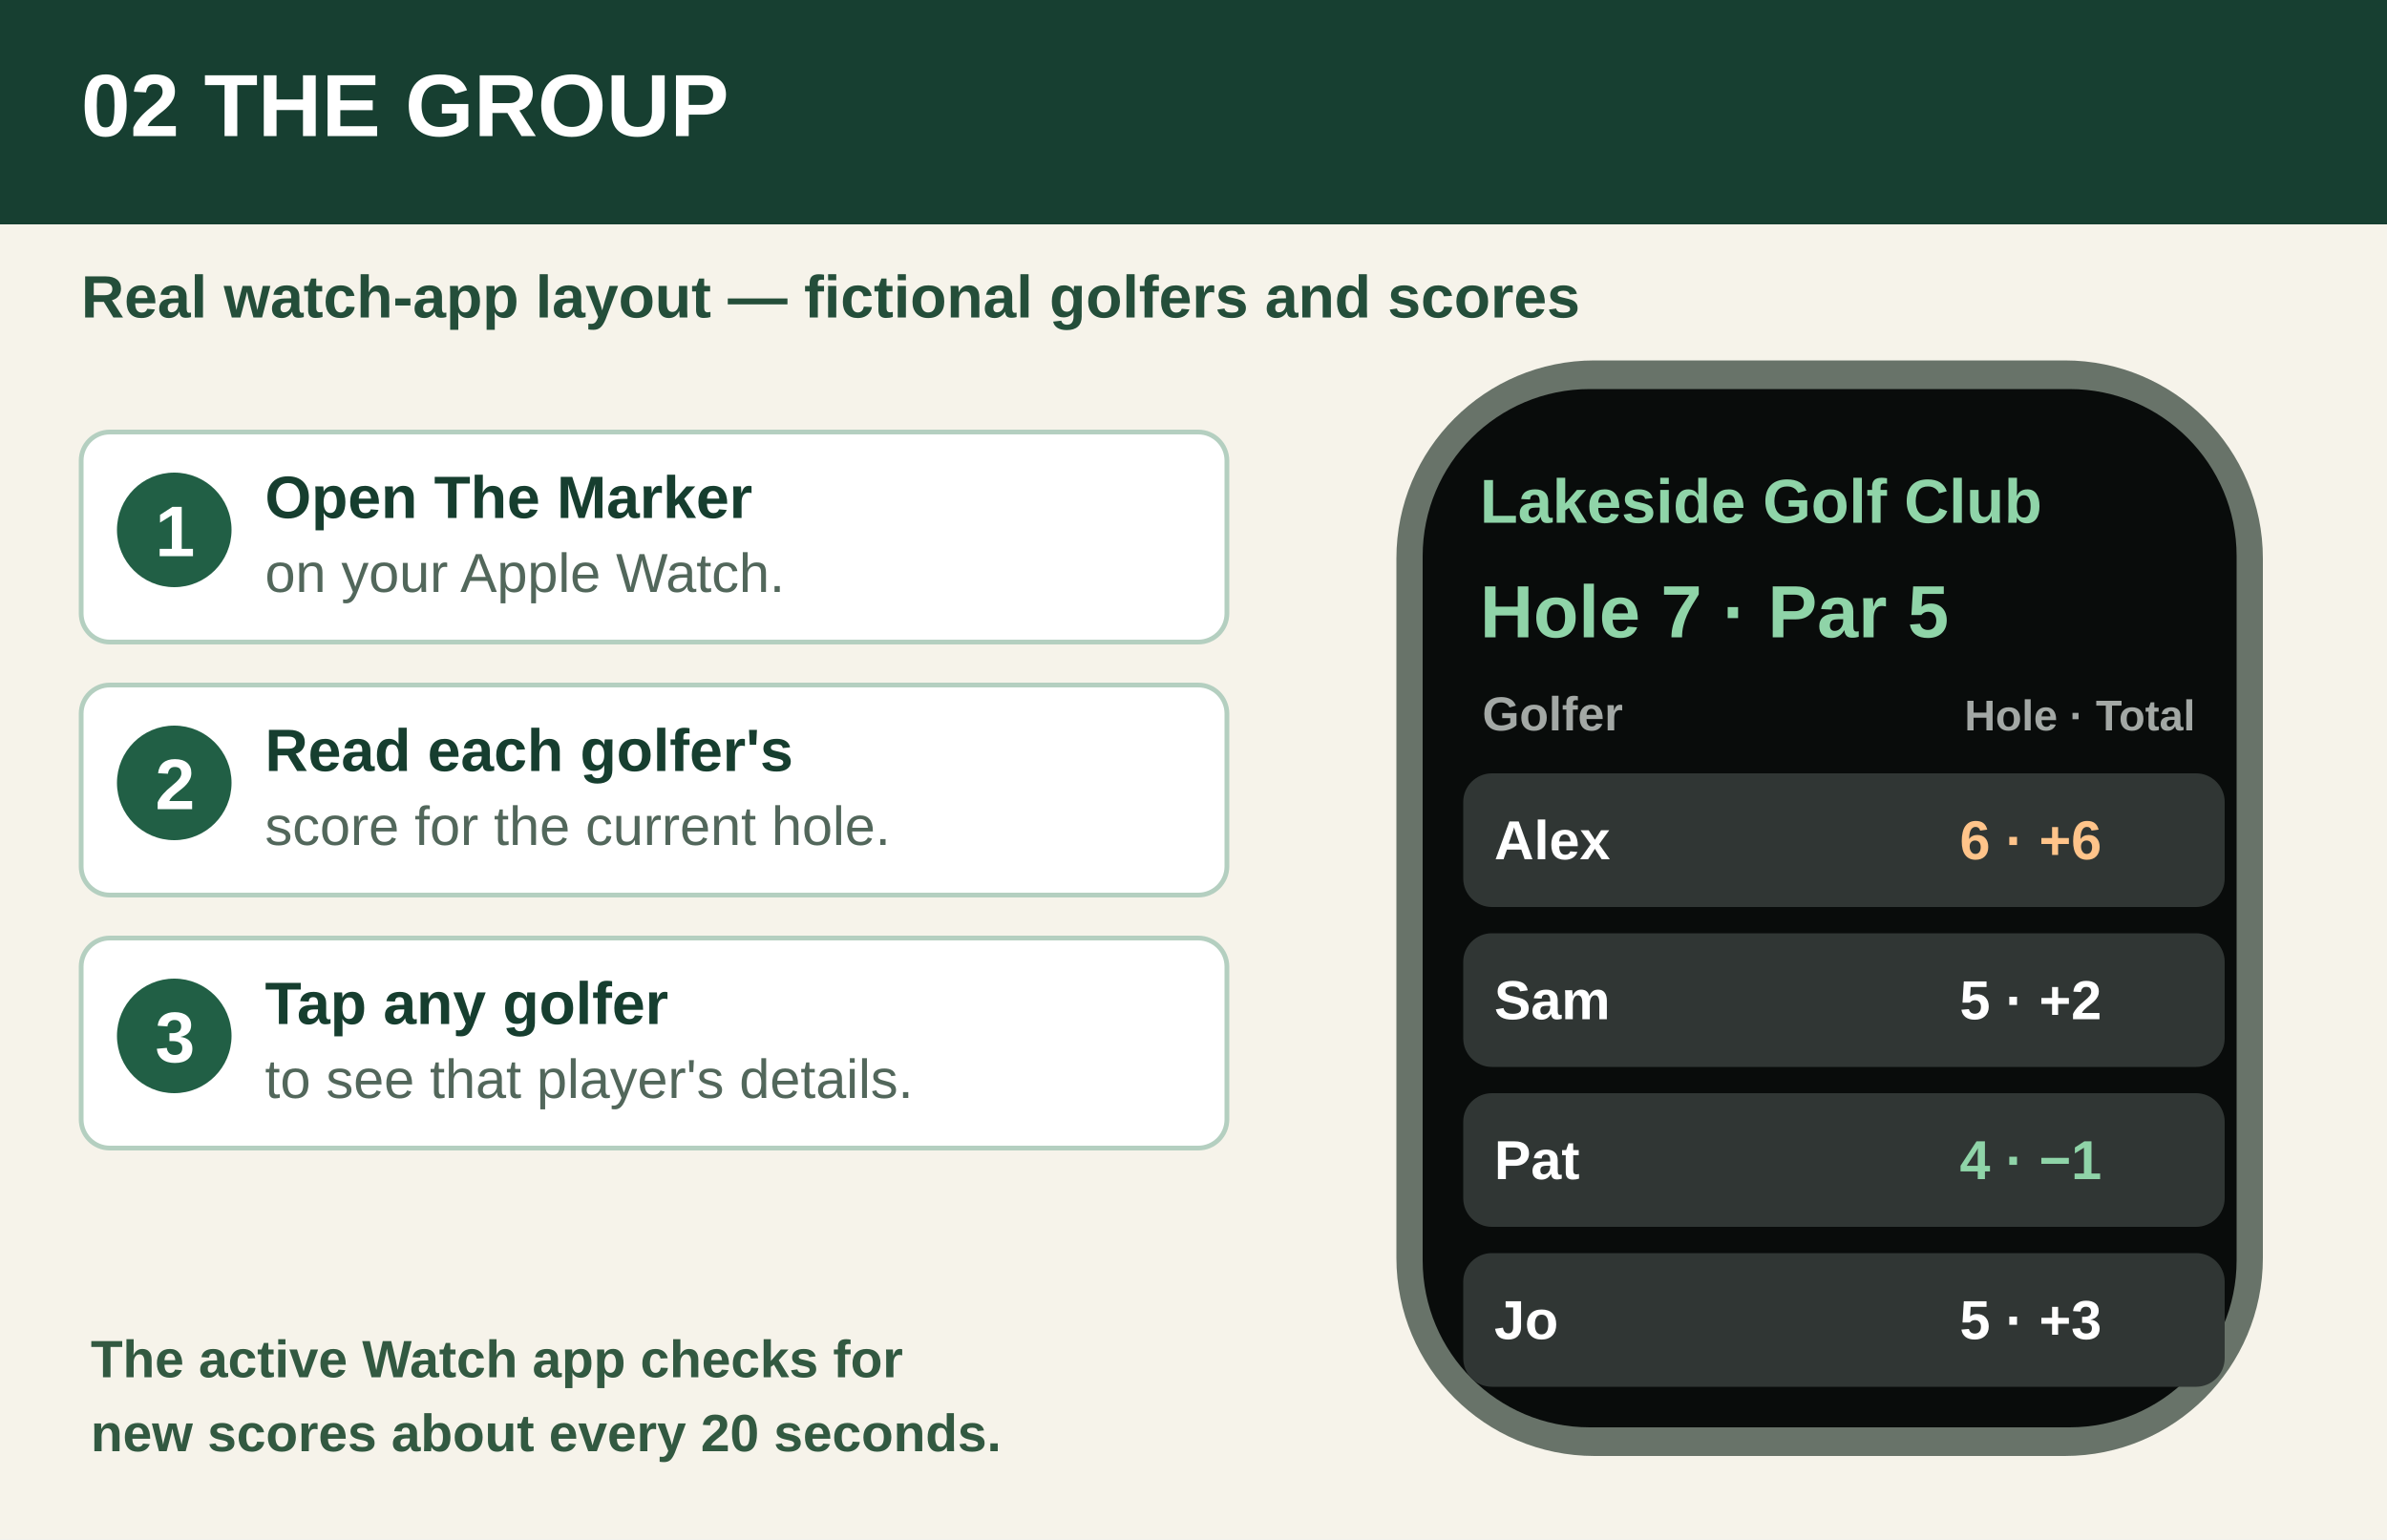
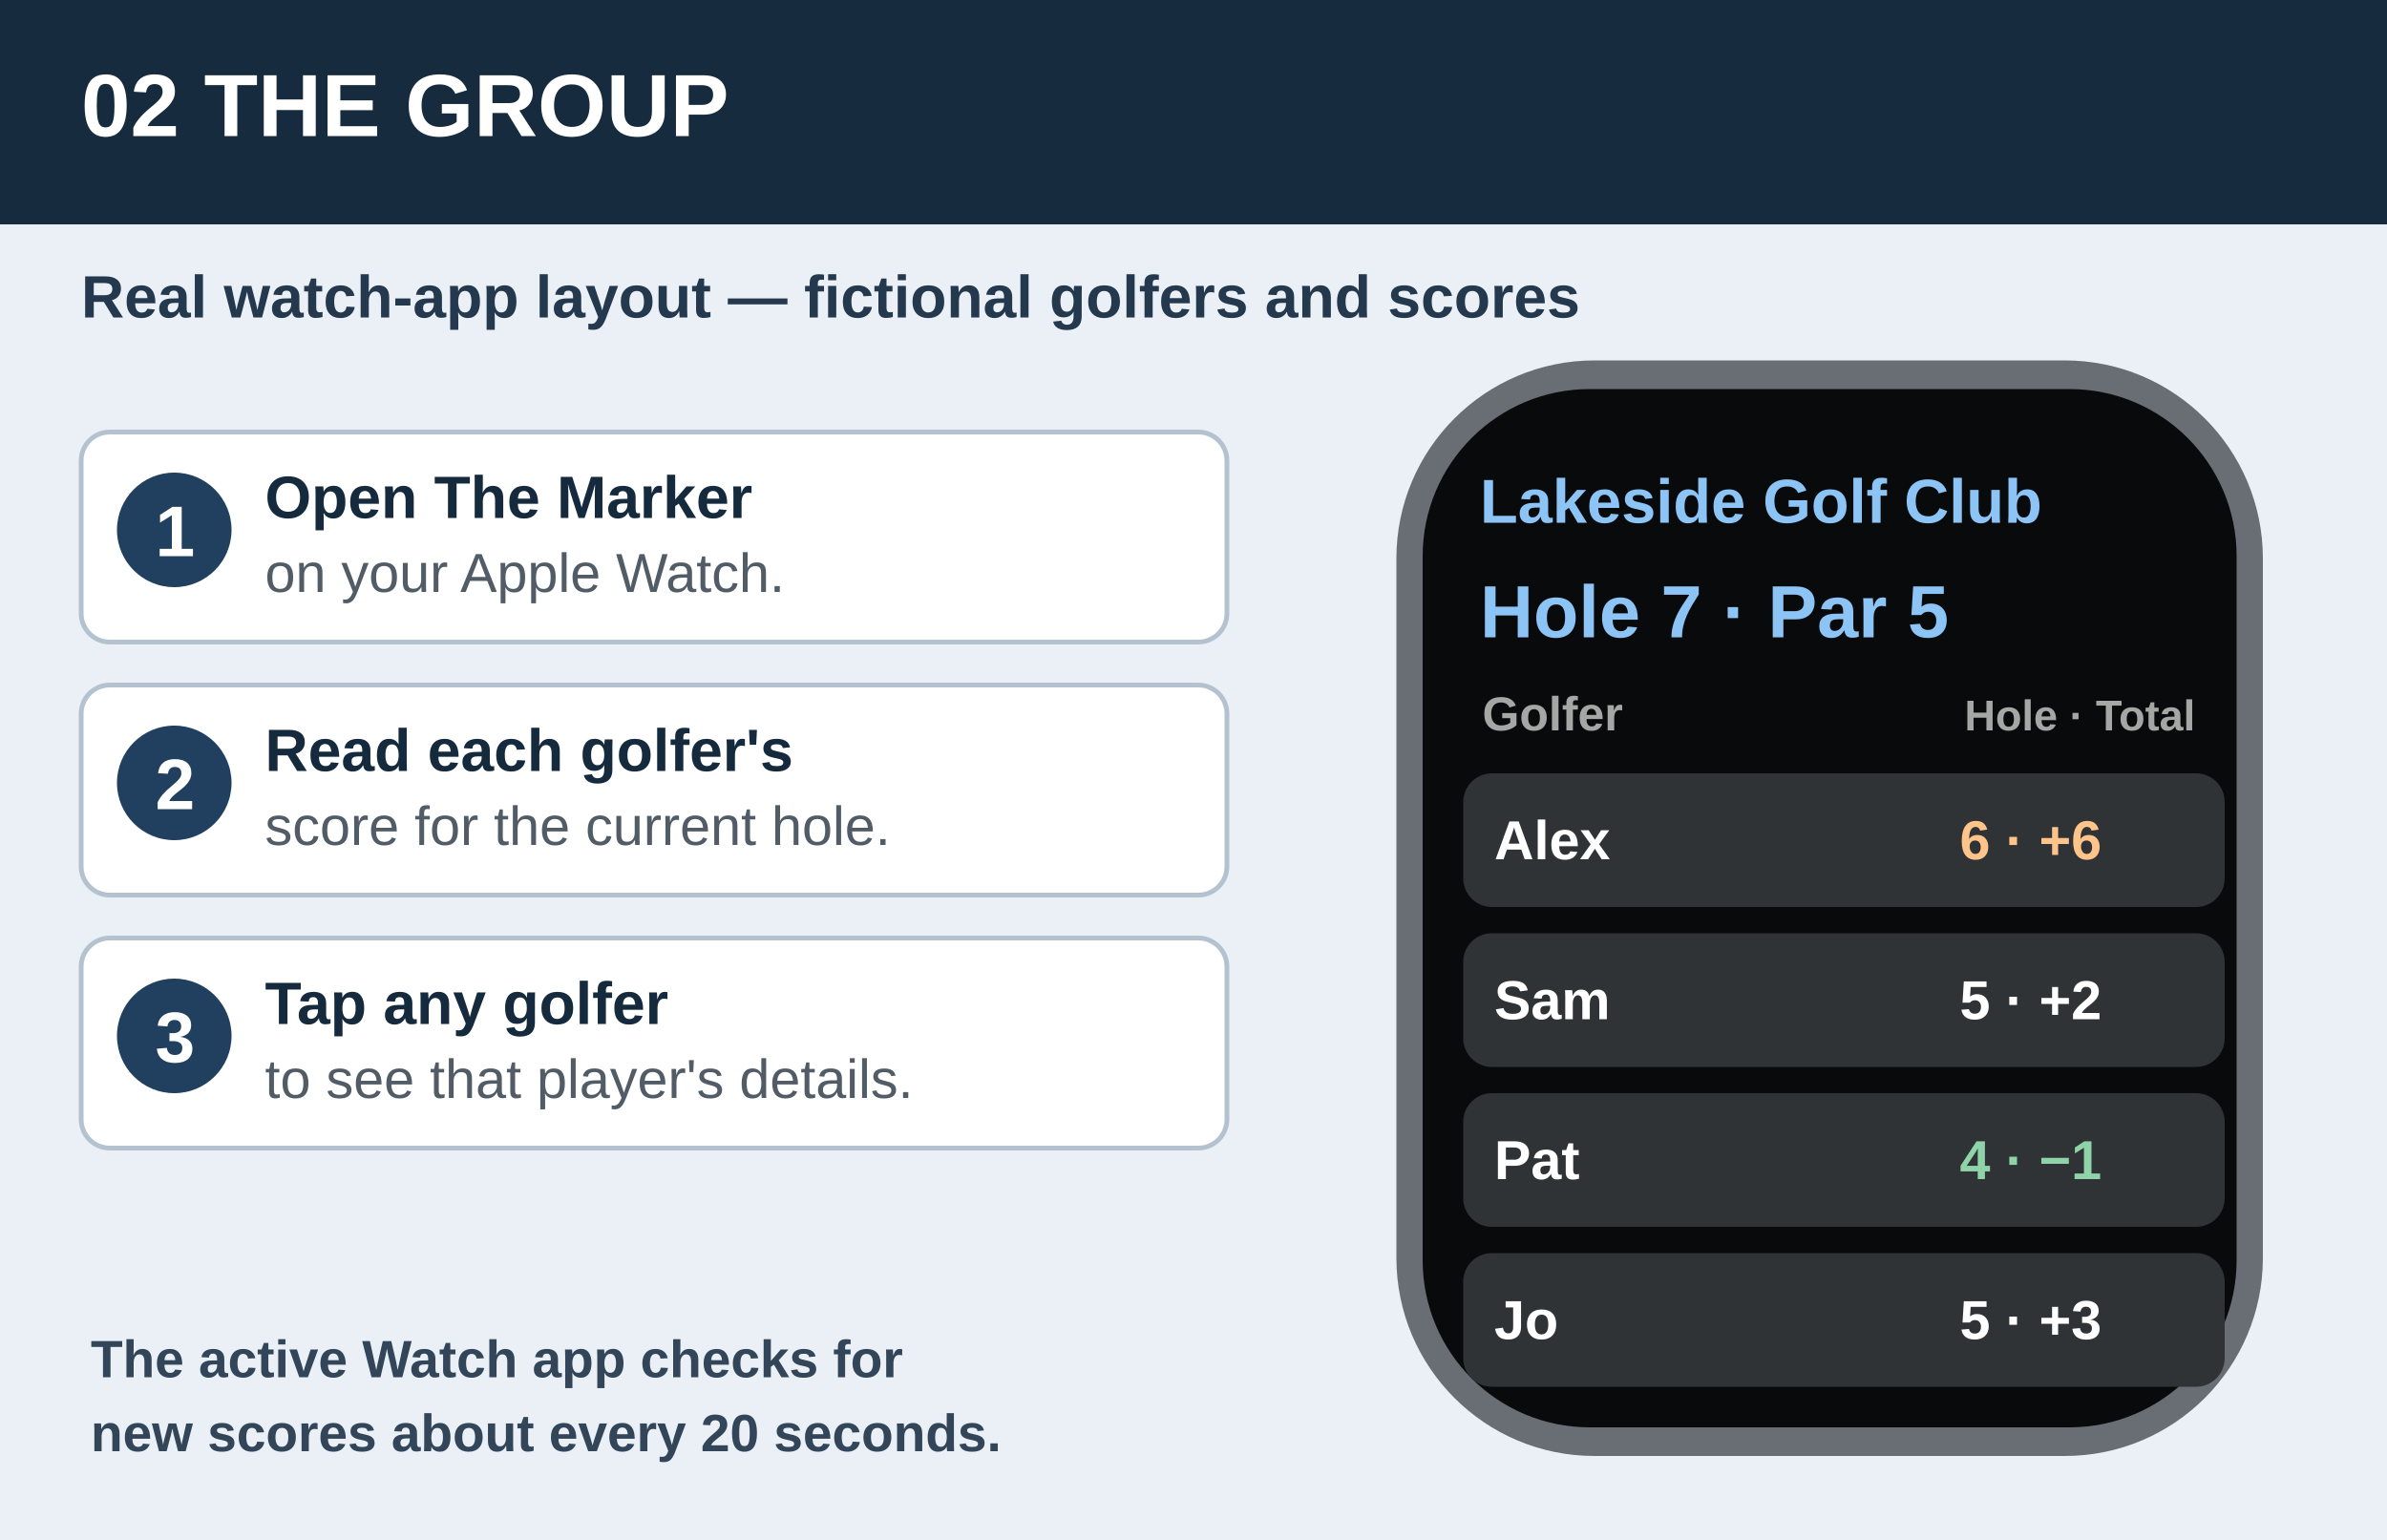
<svg xmlns="http://www.w3.org/2000/svg" width="1000" height="645" viewBox="0 0 1000 645" role="img" aria-label="Apple Watch group hole scores screen for four fictional golfers">
-   <rect x="0" y="0" width="1000" height="645" rx="0" fill="#f6f3ea" stroke="none" stroke-width="1" />
-   <rect x="0" y="0" width="1000" height="94" rx="0" fill="#173f31" stroke="none" stroke-width="1" />
+   <rect x="0" y="0" width="1000" height="645" rx="0" fill="#eaf0f6" stroke="none" stroke-width="1" />
+   <rect x="0" y="0" width="1000" height="94" rx="0" fill="#172b3f" stroke="none" stroke-width="1" />
  <text x="34" y="57" fill="#ffffff" font-size="37" font-weight="800" font-family="Arial,Helvetica,sans-serif">02  THE GROUP</text>
-   <text x="34" y="133" fill="#244e3a" font-size="25" font-weight="700" font-family="Arial,Helvetica,sans-serif">Real watch-app layout — fictional golfers and scores</text>
-   <rect x="34" y="181" width="480" height="88" rx="12" fill="#fff" stroke="#b4cfc0" stroke-width="2" />
-   <rect x="49" y="198" width="48" height="48" rx="24" fill="#215f45" stroke="none" stroke-width="1" />
+   <text x="34" y="133" fill="#24394e" font-size="25" font-weight="700" font-family="Arial,Helvetica,sans-serif">Real watch-app layout — fictional golfers and scores</text>
+   <rect x="34" y="181" width="480" height="88" rx="12" fill="#fff" stroke="#b4c2cf" stroke-width="2" />
+   <rect x="49" y="198" width="48" height="48" rx="24" fill="#21405f" stroke="none" stroke-width="1" />
  <text x="65" y="233" fill="#fff" font-size="30" font-weight="800" font-family="Arial,Helvetica,sans-serif">1</text>
-   <text x="111" y="217" fill="#163e2f" font-size="25" font-weight="700" font-family="Arial,Helvetica,sans-serif">Open The Marker</text>
-   <text x="111" y="248" fill="#52675b" font-size="23" font-weight="500" font-family="Arial,Helvetica,sans-serif">on your Apple Watch.</text>
-   <rect x="34" y="287" width="480" height="88" rx="12" fill="#fff" stroke="#b4cfc0" stroke-width="2" />
-   <rect x="49" y="304" width="48" height="48" rx="24" fill="#215f45" stroke="none" stroke-width="1" />
+   <text x="111" y="217" fill="#162a3e" font-size="25" font-weight="700" font-family="Arial,Helvetica,sans-serif">Open The Marker</text>
+   <text x="111" y="248" fill="#525c67" font-size="23" font-weight="500" font-family="Arial,Helvetica,sans-serif">on your Apple Watch.</text>
+   <rect x="34" y="287" width="480" height="88" rx="12" fill="#fff" stroke="#b4c2cf" stroke-width="2" />
+   <rect x="49" y="304" width="48" height="48" rx="24" fill="#21405f" stroke="none" stroke-width="1" />
  <text x="65" y="339" fill="#fff" font-size="30" font-weight="800" font-family="Arial,Helvetica,sans-serif">2</text>
-   <text x="111" y="323" fill="#163e2f" font-size="25" font-weight="700" font-family="Arial,Helvetica,sans-serif">Read each golfer's</text>
-   <text x="111" y="354" fill="#52675b" font-size="23" font-weight="500" font-family="Arial,Helvetica,sans-serif">score for the current hole.</text>
-   <rect x="34" y="393" width="480" height="88" rx="12" fill="#fff" stroke="#b4cfc0" stroke-width="2" />
-   <rect x="49" y="410" width="48" height="48" rx="24" fill="#215f45" stroke="none" stroke-width="1" />
+   <text x="111" y="323" fill="#162a3e" font-size="25" font-weight="700" font-family="Arial,Helvetica,sans-serif">Read each golfer's</text>
+   <text x="111" y="354" fill="#525c67" font-size="23" font-weight="500" font-family="Arial,Helvetica,sans-serif">score for the current hole.</text>
+   <rect x="34" y="393" width="480" height="88" rx="12" fill="#fff" stroke="#b4c2cf" stroke-width="2" />
+   <rect x="49" y="410" width="48" height="48" rx="24" fill="#21405f" stroke="none" stroke-width="1" />
  <text x="65" y="445" fill="#fff" font-size="30" font-weight="800" font-family="Arial,Helvetica,sans-serif">3</text>
-   <text x="111" y="429" fill="#163e2f" font-size="25" font-weight="700" font-family="Arial,Helvetica,sans-serif">Tap any golfer</text>
-   <text x="111" y="460" fill="#52675b" font-size="23" font-weight="500" font-family="Arial,Helvetica,sans-serif">to see that player's details.</text>
-   <text x="38" y="577" fill="#325941" font-size="22" font-weight="600" font-family="Arial,Helvetica,sans-serif">The active Watch app checks for</text>
-   <text x="38" y="608" fill="#325941" font-size="22" font-weight="600" font-family="Arial,Helvetica,sans-serif">new scores about every 20 seconds.</text>
-   <rect x="585" y="151" width="363" height="459" rx="83" fill="#687369" stroke="none" stroke-width="1" />
-   <rect x="596" y="163" width="341" height="435" rx="70" fill="#090c0b" stroke="none" stroke-width="1" />
+   <text x="111" y="429" fill="#162a3e" font-size="25" font-weight="700" font-family="Arial,Helvetica,sans-serif">Tap any golfer</text>
+   <text x="111" y="460" fill="#525c67" font-size="23" font-weight="500" font-family="Arial,Helvetica,sans-serif">to see that player's details.</text>
+   <text x="38" y="577" fill="#324559" font-size="22" font-weight="600" font-family="Arial,Helvetica,sans-serif">The active Watch app checks for</text>
+   <text x="38" y="608" fill="#324559" font-size="22" font-weight="600" font-family="Arial,Helvetica,sans-serif">new scores about every 20 seconds.</text>
+   <rect x="585" y="151" width="363" height="459" rx="83" fill="#686e73" stroke="none" stroke-width="1" />
+   <rect x="596" y="163" width="341" height="435" rx="70" fill="#090a0c" stroke="none" stroke-width="1" />
  <g transform="translate(596,163)">
-     <text x="24" y="56" fill="#8fd4a8" font-size="26" font-weight="700" font-family="Arial,Helvetica,sans-serif">Lakeside Golf Club</text>
-     <text x="24" y="104" fill="#8fd4a8" font-size="31" font-weight="800" font-family="Arial,Helvetica,sans-serif">Hole 7 · Par 5</text>
+     <text x="24" y="56" fill="#8cc4f5" font-size="26" font-weight="700" font-family="Arial,Helvetica,sans-serif">Lakeside Golf Club</text>
+     <text x="24" y="104" fill="#8cc4f5" font-size="31" font-weight="800" font-family="Arial,Helvetica,sans-serif">Hole 7 · Par 5</text>
    <text x="25" y="143" fill="#a3a8a5" font-size="20" font-weight="600" font-family="Arial,Helvetica,sans-serif">Golfer</text>
    <text x="227" y="143" fill="#a3a8a5" font-size="18" font-weight="600" font-family="Arial,Helvetica,sans-serif">Hole · Total</text>
-     <rect x="17" y="161" width="319" height="56" rx="12" fill="#303634" stroke="none" stroke-width="1" />
+     <rect x="17" y="161" width="319" height="56" rx="12" fill="#303336" stroke="none" stroke-width="1" />
    <text x="30" y="197" fill="#fff" font-size="23" font-weight="600" font-family="Arial,Helvetica,sans-serif">Alex</text>
    <text x="225" y="197" fill="#ffc48a" font-size="23" font-weight="600" font-family="Arial,Helvetica,sans-serif">6 · +6</text>
-     <rect x="17" y="228" width="319" height="56" rx="12" fill="#303634" stroke="none" stroke-width="1" />
+     <rect x="17" y="228" width="319" height="56" rx="12" fill="#303336" stroke="none" stroke-width="1" />
    <text x="30" y="264" fill="#fff" font-size="23" font-weight="600" font-family="Arial,Helvetica,sans-serif">Sam</text>
    <text x="225" y="264" fill="#fff" font-size="23" font-weight="600" font-family="Arial,Helvetica,sans-serif">5 · +2</text>
-     <rect x="17" y="295" width="319" height="56" rx="12" fill="#303634" stroke="none" stroke-width="1" />
+     <rect x="17" y="295" width="319" height="56" rx="12" fill="#303336" stroke="none" stroke-width="1" />
    <text x="30" y="331" fill="#fff" font-size="23" font-weight="600" font-family="Arial,Helvetica,sans-serif">Pat</text>
    <text x="225" y="331" fill="#8fd4a8" font-size="23" font-weight="600" font-family="Arial,Helvetica,sans-serif">4 · −1</text>
-     <rect x="17" y="362" width="319" height="56" rx="12" fill="#303634" stroke="none" stroke-width="1" />
+     <rect x="17" y="362" width="319" height="56" rx="12" fill="#303336" stroke="none" stroke-width="1" />
    <text x="30" y="398" fill="#fff" font-size="23" font-weight="600" font-family="Arial,Helvetica,sans-serif">Jo</text>
    <text x="225" y="398" fill="#fff" font-size="23" font-weight="600" font-family="Arial,Helvetica,sans-serif">5 · +3</text>
  </g>
</svg>
